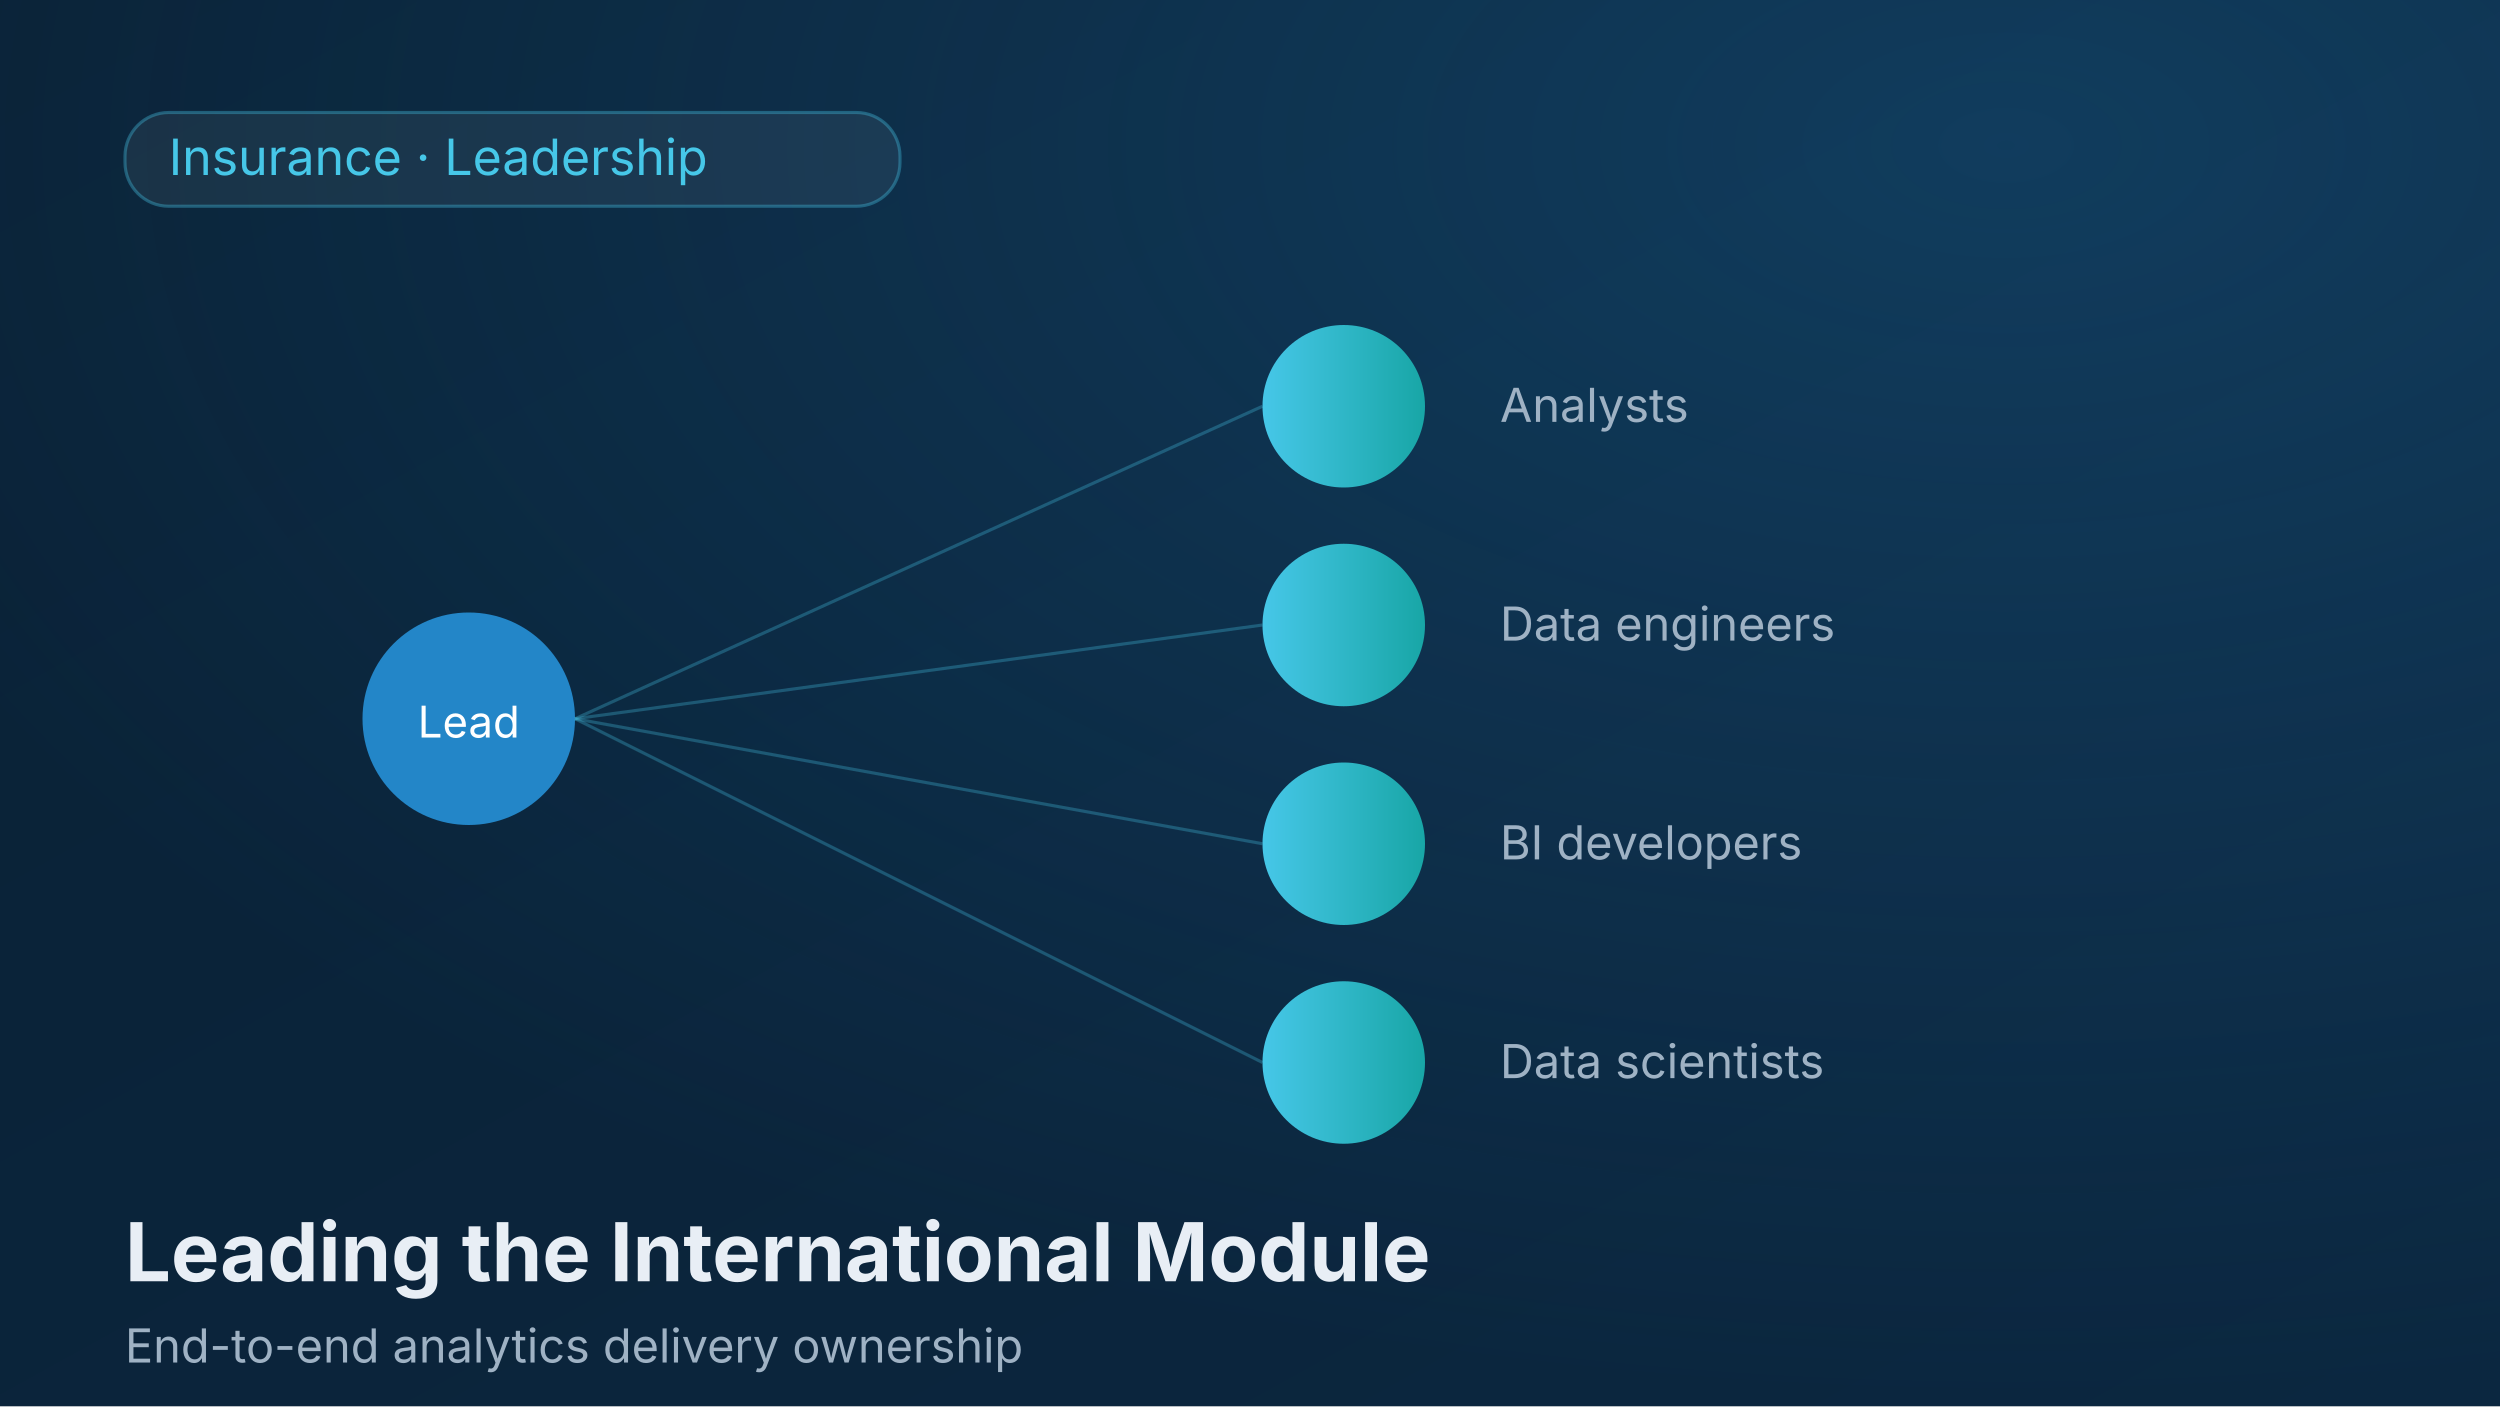
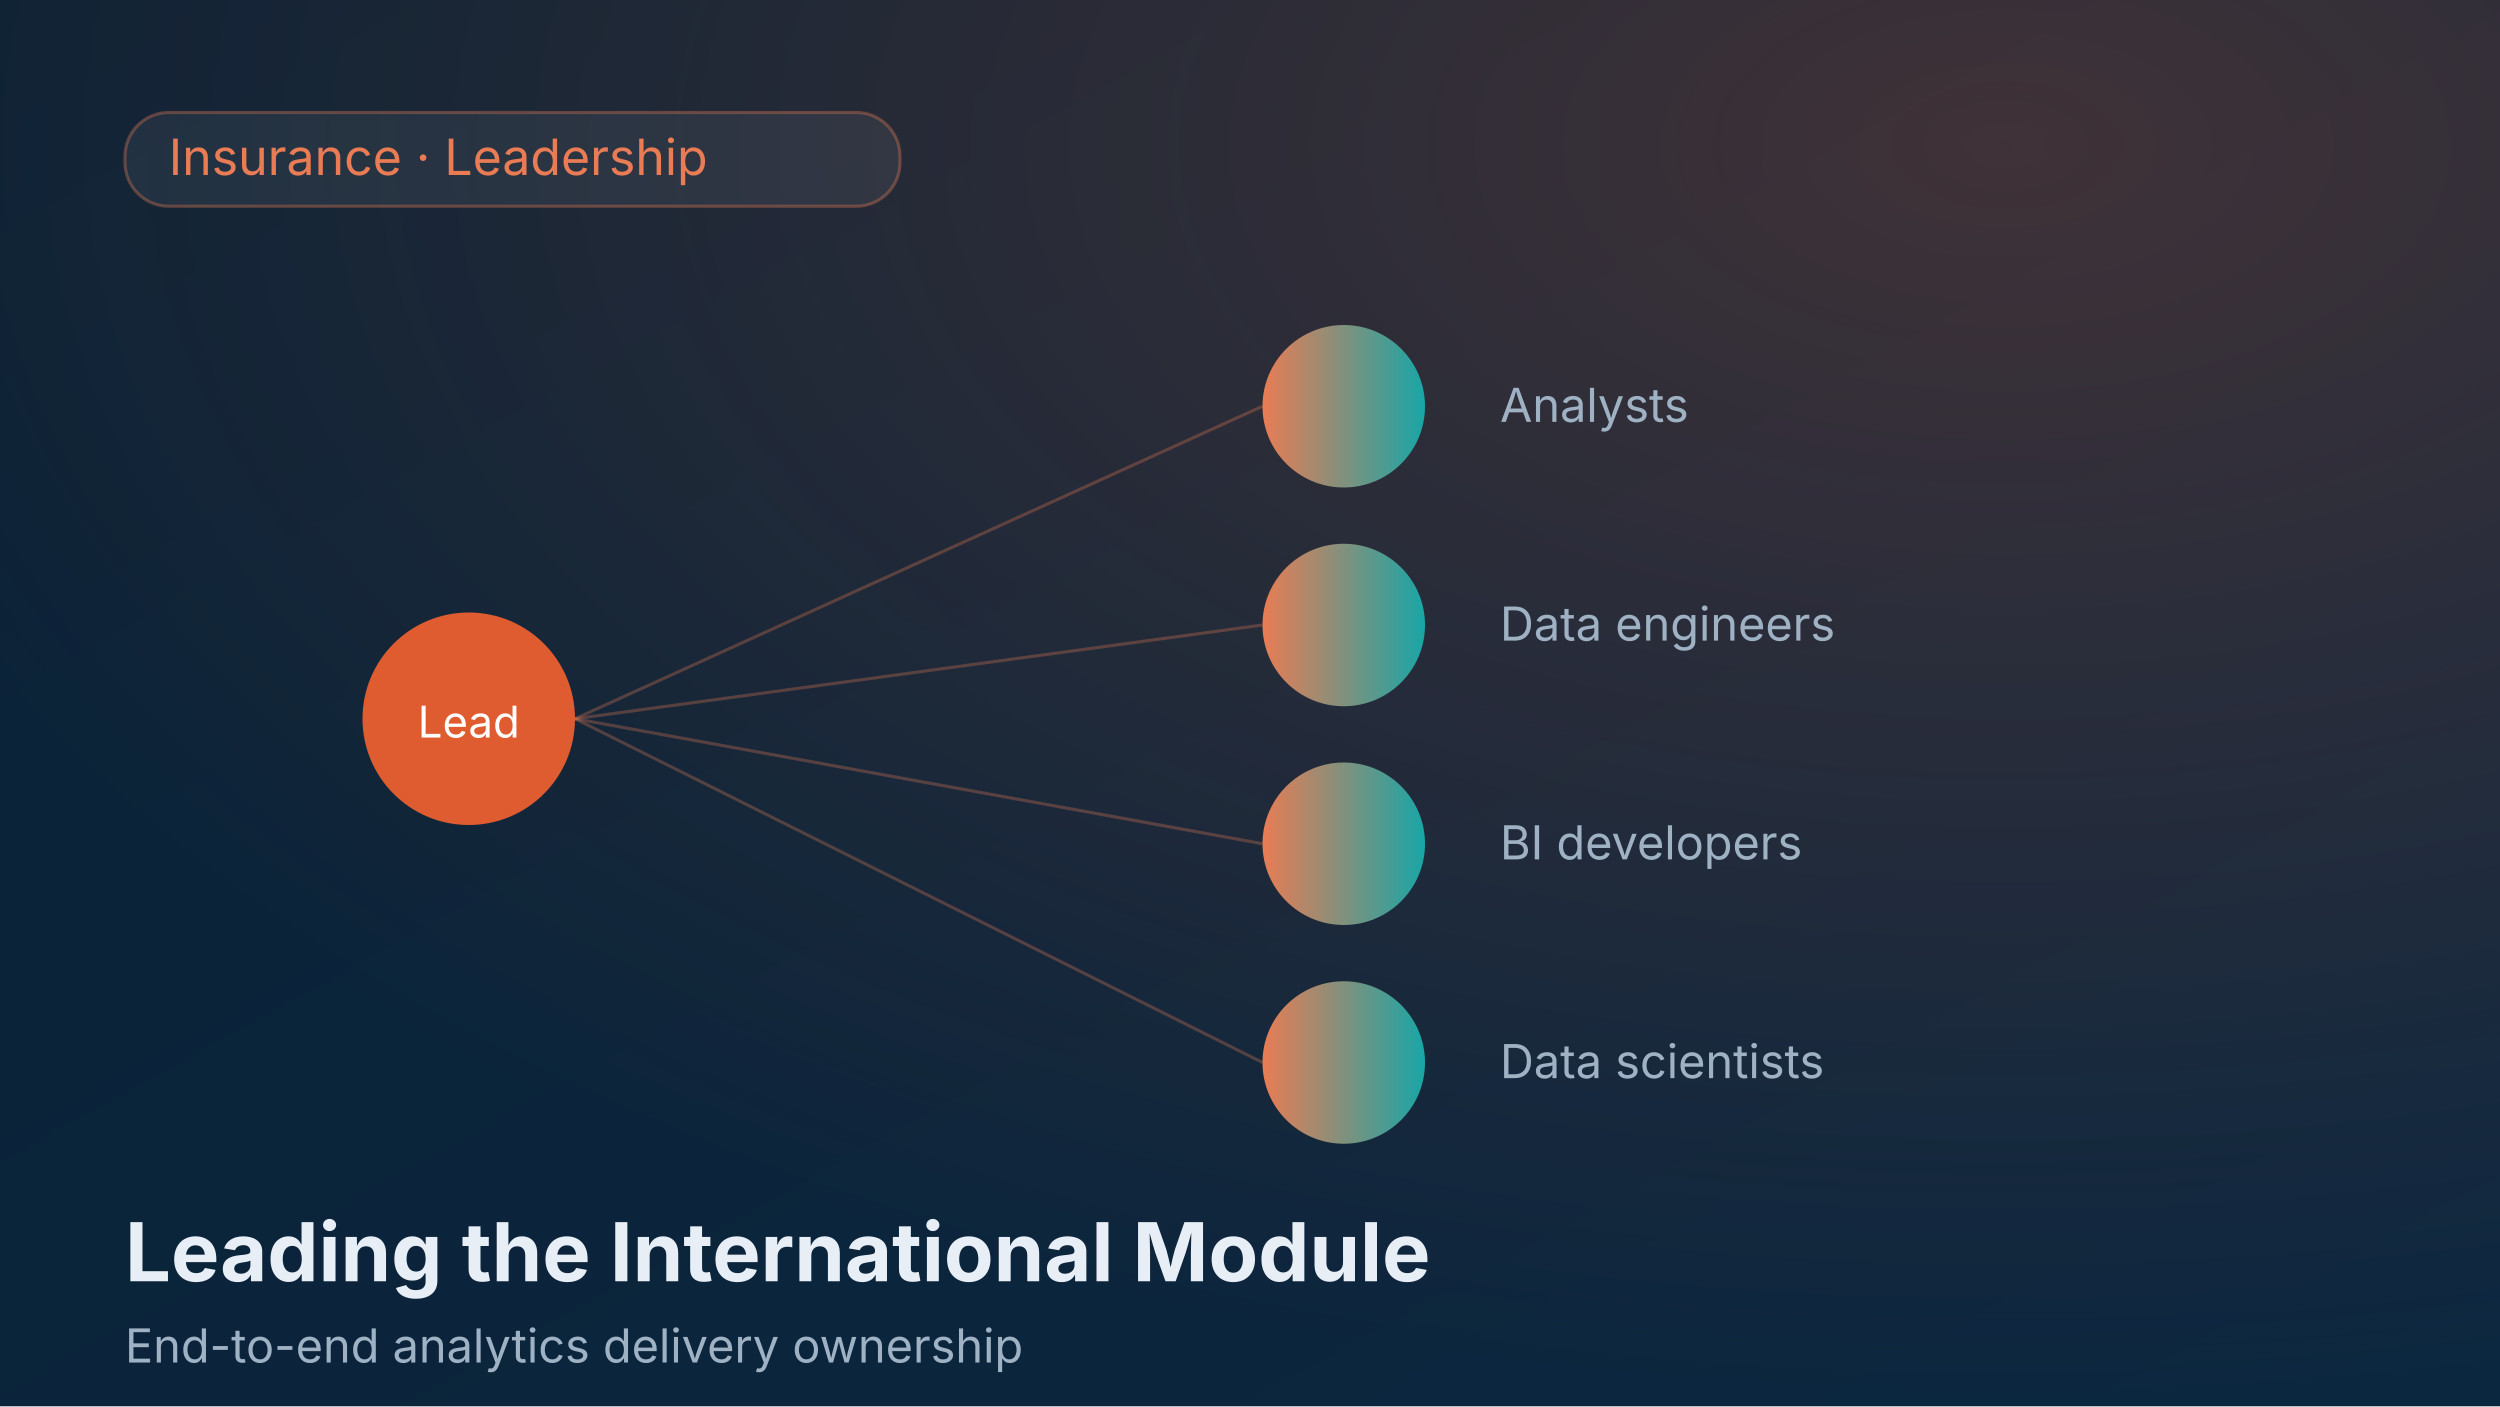
<svg xmlns="http://www.w3.org/2000/svg" viewBox="0 0 800 450" width="800" height="450" role="img" aria-label="Delivery leadership">
  <defs>
    <linearGradient id="bg" x1="0" y1="0" x2="1" y2="1">
      <stop offset="0" stop-color="#0a2135" />
      <stop offset="1" stop-color="#0b2740" />
    </linearGradient>
    <linearGradient id="ac" x1="0" y1="0" x2="1" y2="0">
-       <stop offset="0" stop-color="#46c7e8" />
+       <stop offset="0" stop-color="#e97c54" />
      <stop offset="1" stop-color="#18a6a6" />
    </linearGradient>
    <radialGradient id="glow" cx="0.8" cy="0.1" r="0.9">
-       <stop offset="0" stop-color="#2386c8" stop-opacity="0.25" />
-       <stop offset="1" stop-color="#2386c8" stop-opacity="0" />
+       <stop offset="0" stop-color="#de5c30" stop-opacity="0.25" />
+       <stop offset="1" stop-color="#de5c30" stop-opacity="0" />
    </radialGradient>
  </defs>
  <rect width="800" height="450" fill="url(#bg)" />
  <rect width="800" height="450" fill="url(#glow)" />
  <defs>
    <marker id="arw" markerWidth="10" markerHeight="10" refX="6" refY="3" orient="auto">
-       <path d="M0,0 L6,3 L0,6 Z" fill="#46c7e8" />
+       <path d="M0,0 L6,3 L0,6 Z" fill="#e97c54" />
    </marker>
  </defs>
-   <rect x="40" y="36" rx="14" ry="14" width="248" height="30" fill="#ffffff" fill-opacity="0.06" stroke="#46c7e8" stroke-opacity="0.35" />
-   <text x="54" y="56" font-family="Inter,Arial" font-size="16" fill="#46c7e8">Insurance · Leadership</text>
-   <circle cx="150" cy="230" r="34" fill="#2386c8" />
+   <rect x="40" y="36" rx="14" ry="14" width="248" height="30" fill="#ffffff" fill-opacity="0.06" stroke="#e97c54" stroke-opacity="0.35" />
+   <text x="54" y="56" font-family="Inter,Arial" font-size="16" fill="#e97c54">Insurance · Leadership</text>
+   <circle cx="150" cy="230" r="34" fill="#de5c30" />
  <text x="150" y="236" text-anchor="middle" font-family="Inter,Arial" font-size="14" fill="#fff">Lead</text>
  <circle cx="430" cy="130" r="26" fill="url(#ac)" />
-   <line x1="184" y1="230" x2="404" y2="130" stroke="#46c7e8" stroke-opacity="0.3" />
+   <line x1="184" y1="230" x2="404" y2="130" stroke="#e97c54" stroke-opacity="0.3" />
  <text x="480" y="135" font-family="Inter,Arial" font-size="15" fill="#9fb2c4">Analysts</text>
  <circle cx="430" cy="200" r="26" fill="url(#ac)" />
-   <line x1="184" y1="230" x2="404" y2="200" stroke="#46c7e8" stroke-opacity="0.3" />
+   <line x1="184" y1="230" x2="404" y2="200" stroke="#e97c54" stroke-opacity="0.3" />
  <text x="480" y="205" font-family="Inter,Arial" font-size="15" fill="#9fb2c4">Data engineers</text>
  <circle cx="430" cy="270" r="26" fill="url(#ac)" />
-   <line x1="184" y1="230" x2="404" y2="270" stroke="#46c7e8" stroke-opacity="0.3" />
+   <line x1="184" y1="230" x2="404" y2="270" stroke="#e97c54" stroke-opacity="0.3" />
  <text x="480" y="275" font-family="Inter,Arial" font-size="15" fill="#9fb2c4">BI developers</text>
  <circle cx="430" cy="340" r="26" fill="url(#ac)" />
-   <line x1="184" y1="230" x2="404" y2="340" stroke="#46c7e8" stroke-opacity="0.3" />
+   <line x1="184" y1="230" x2="404" y2="340" stroke="#e97c54" stroke-opacity="0.3" />
  <text x="480" y="345" font-family="Inter,Arial" font-size="15" fill="#9fb2c4">Data scientists</text>
  <text x="40" y="410" font-family="Inter,Arial" font-weight="700" font-size="26" fill="#e8eef5">Leading the International Module</text>
  <text x="40" y="436" font-family="Inter,Arial" font-size="15" fill="#9fb2c4">End-to-end analytics delivery ownership</text>
</svg>
